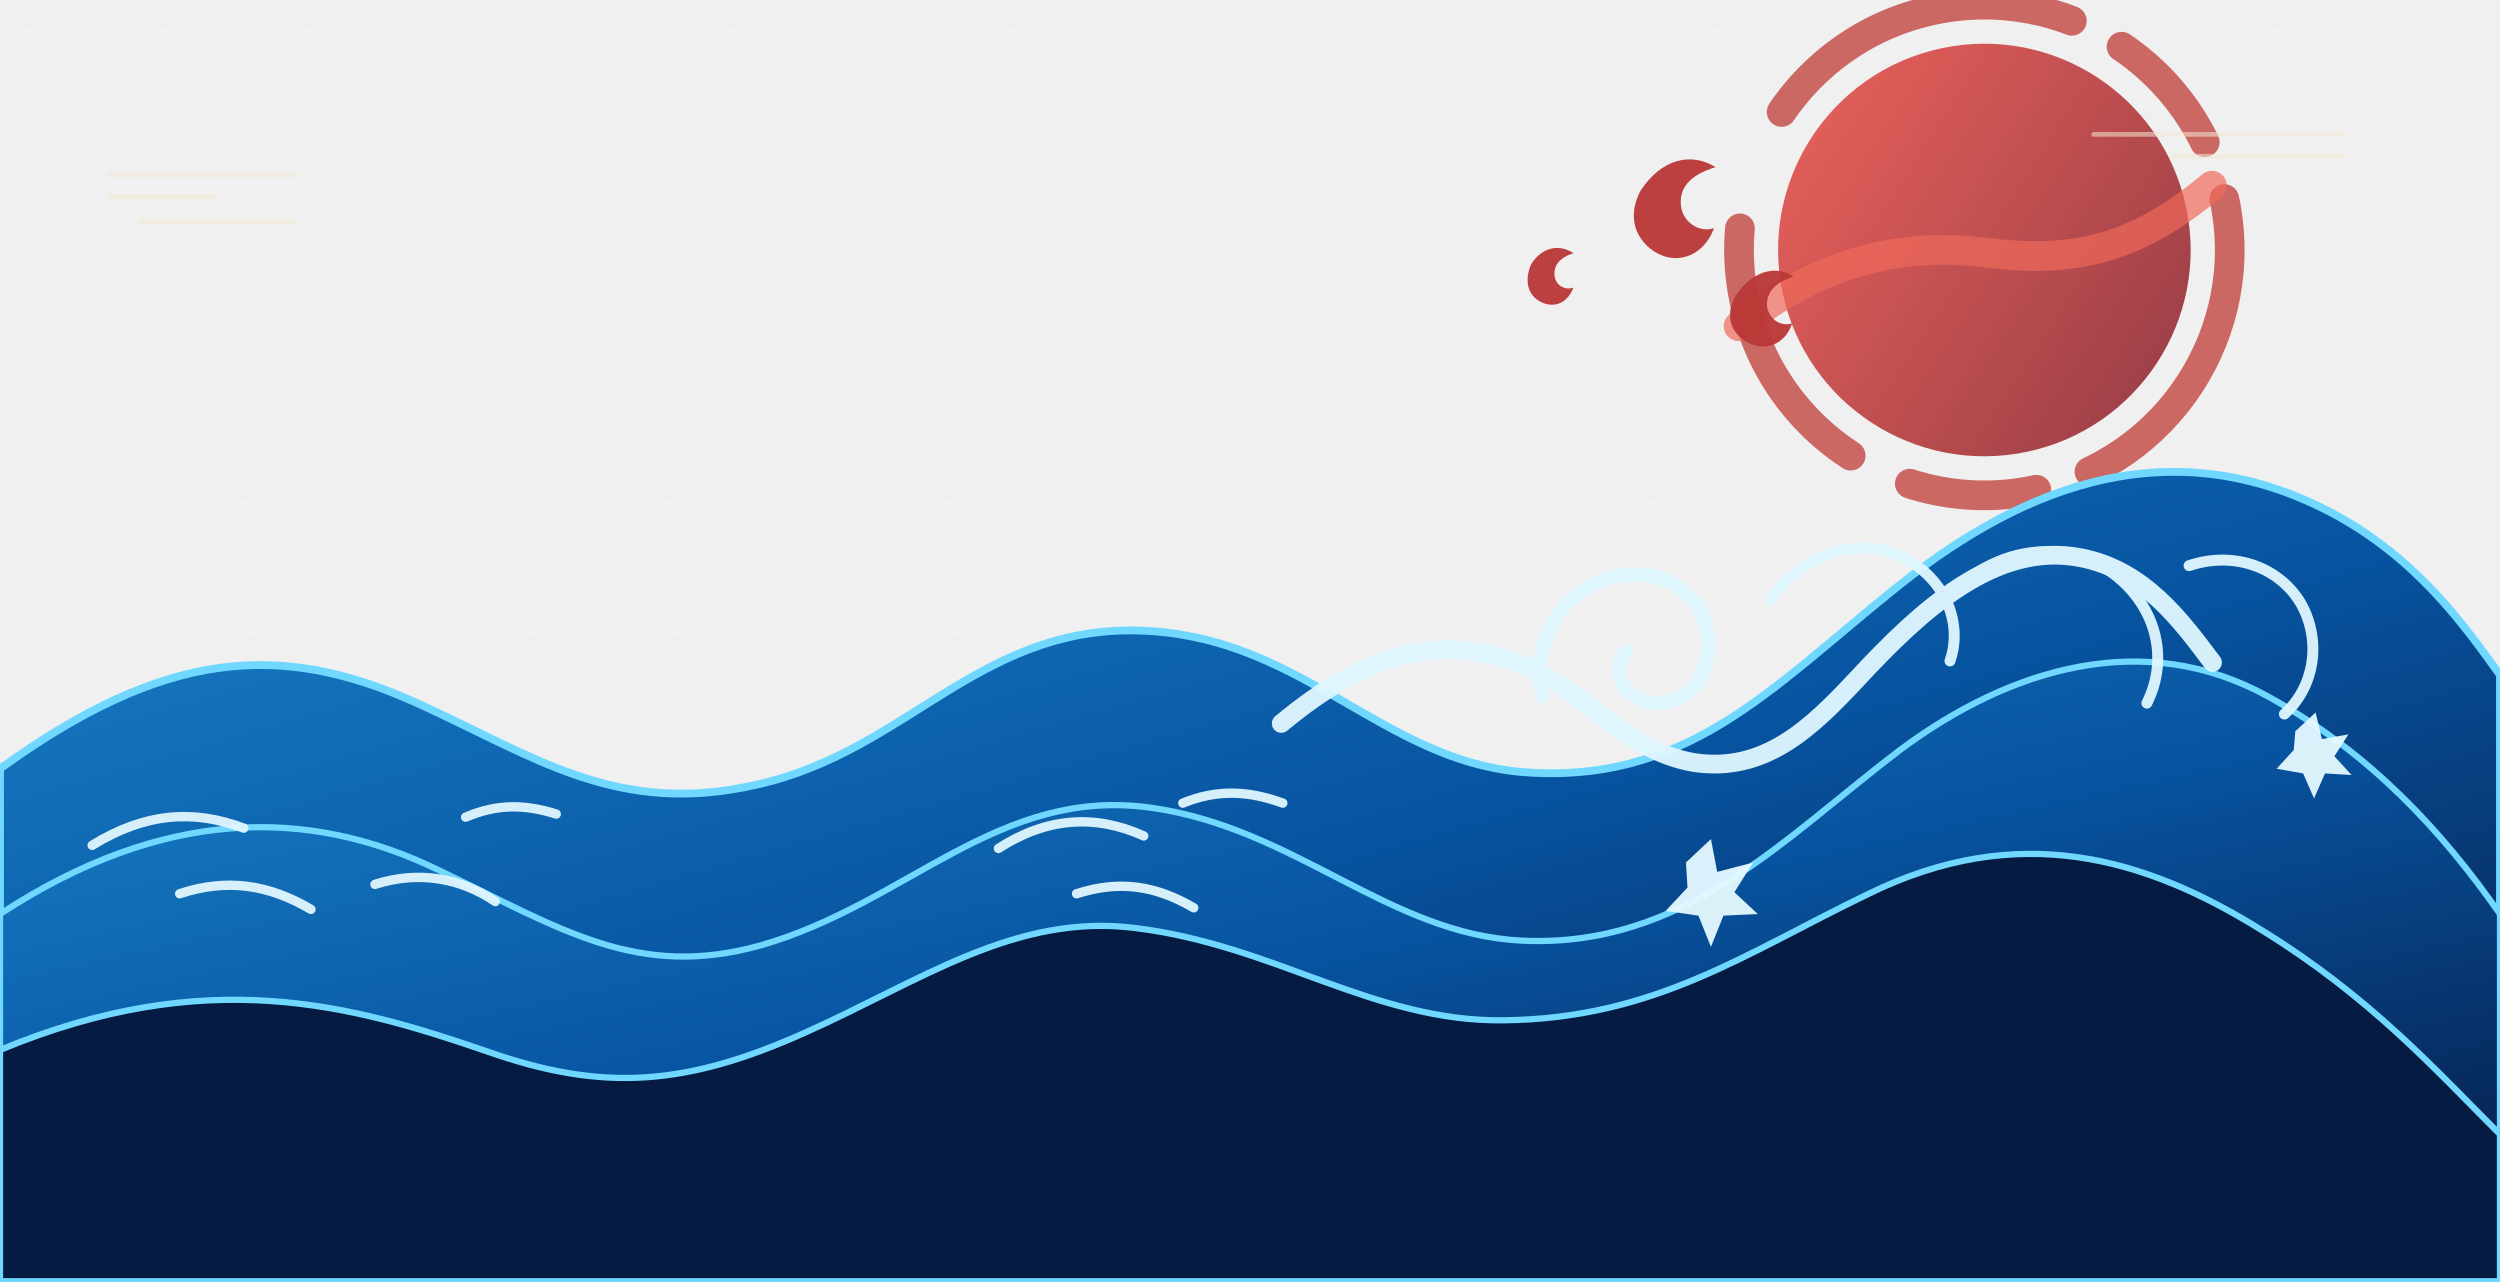
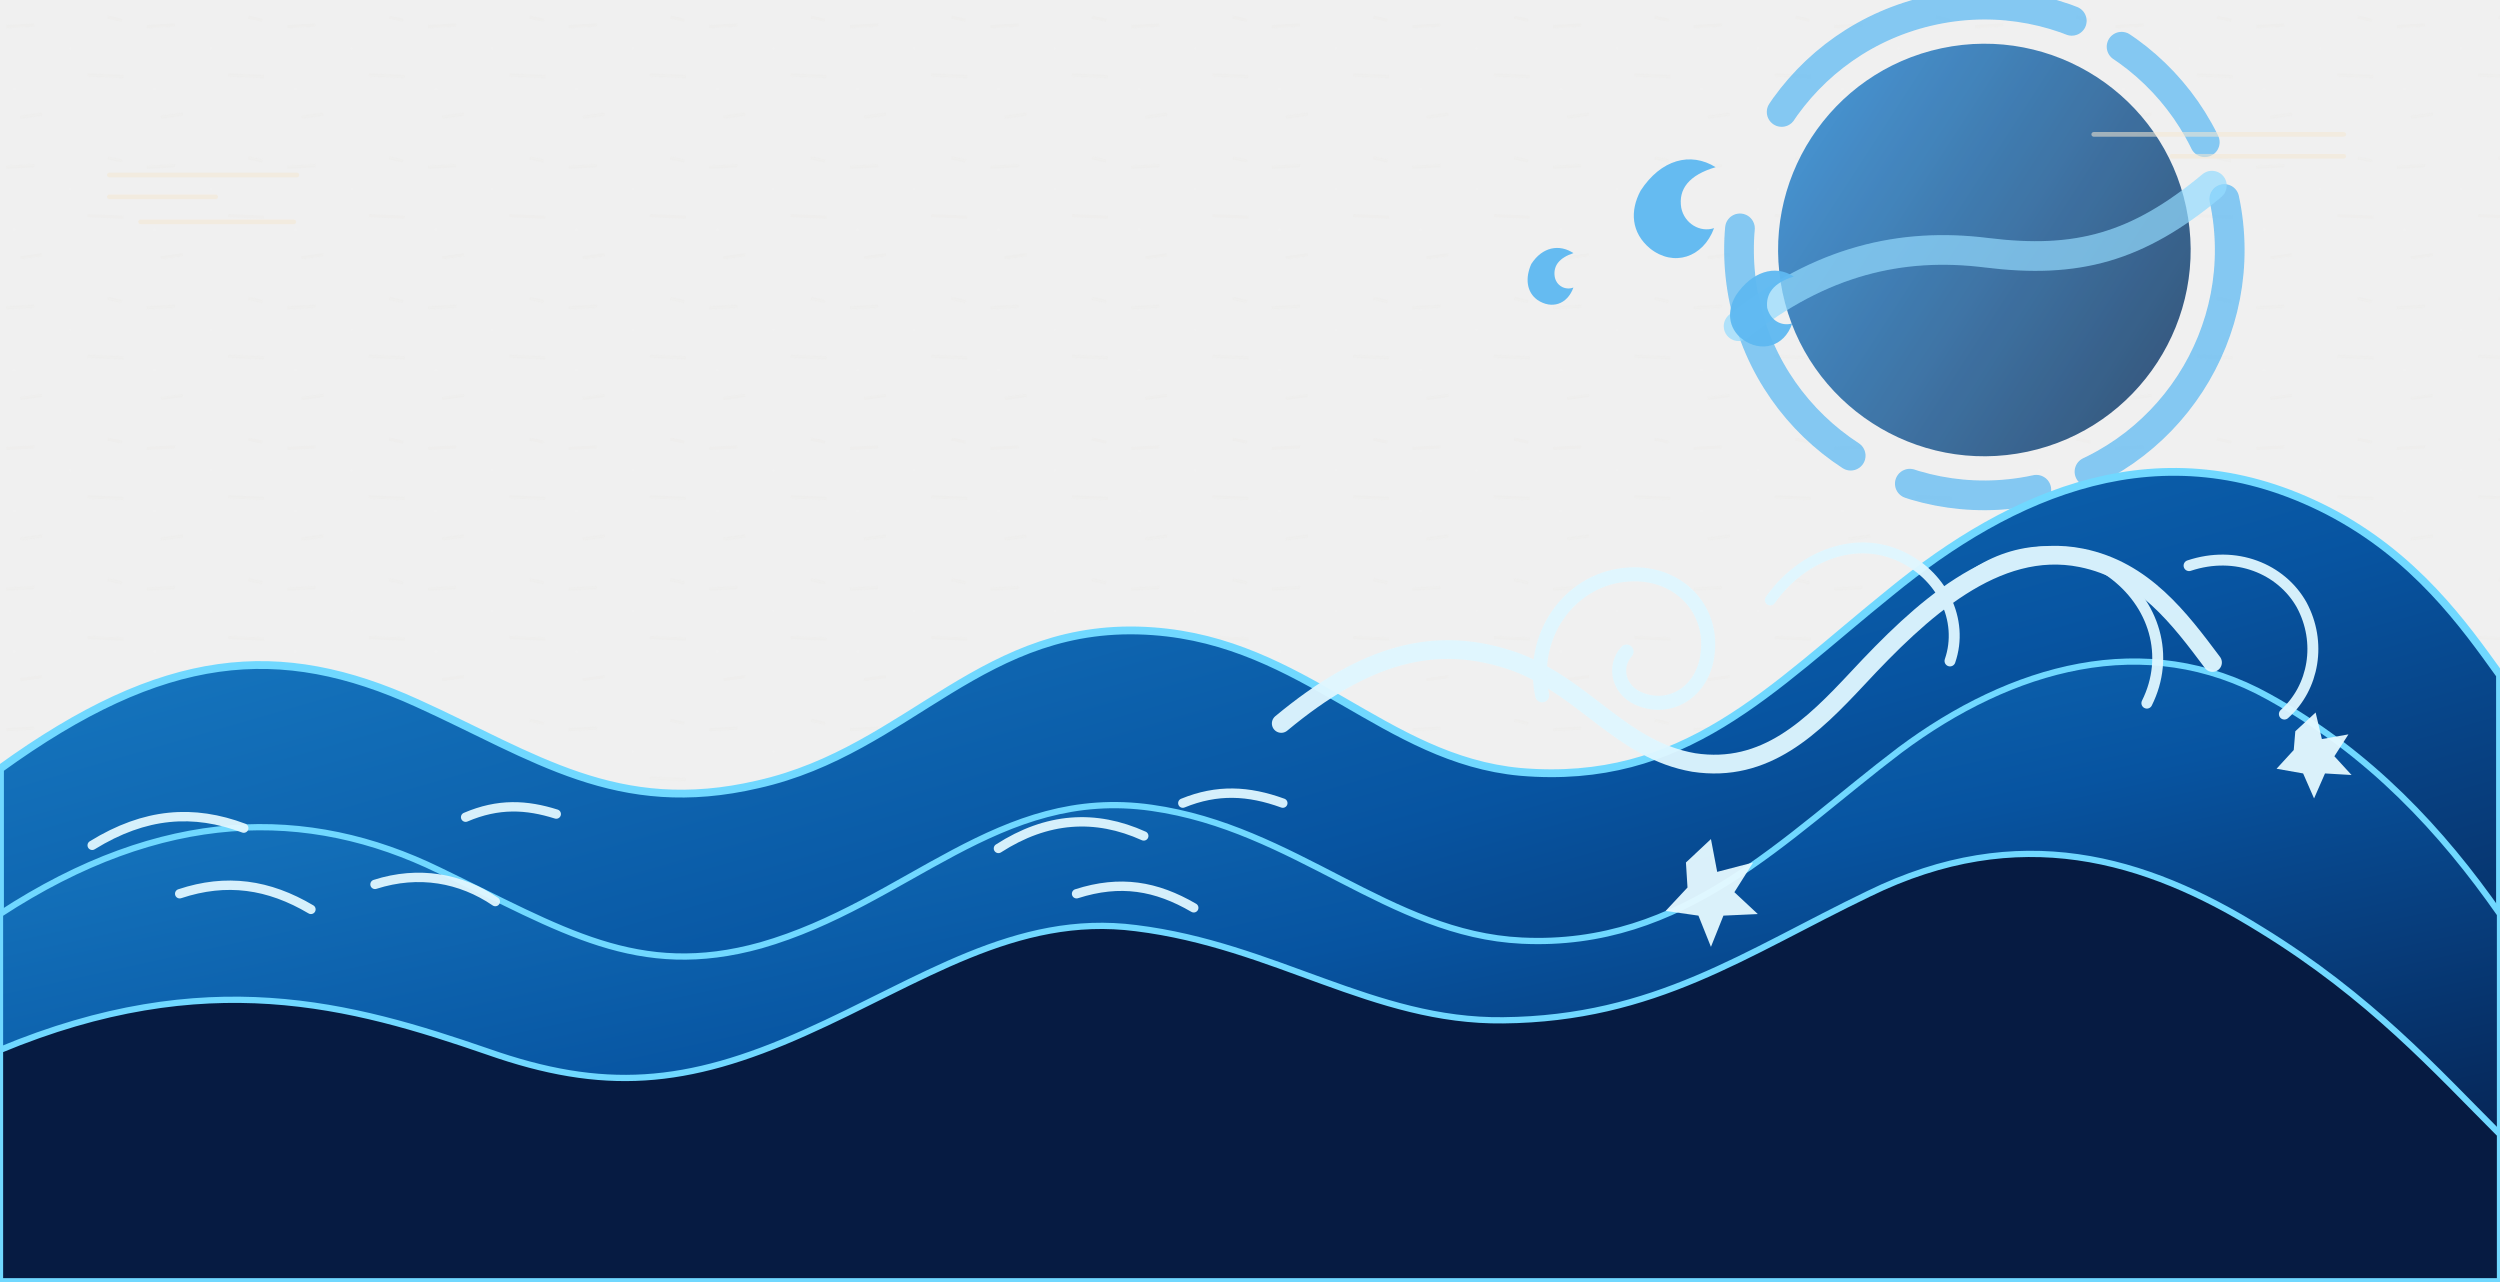
<svg xmlns="http://www.w3.org/2000/svg" viewBox="0 0 1600 820" fill="none">
  <defs>
    <linearGradient id="water" x1="0" y1="0" x2="0.9" y2="1">
      <stop stop-color="#1b82c9" />
      <stop offset=".52" stop-color="#0754a1" />
      <stop offset="1" stop-color="#061c47" />
    </linearGradient>
    <linearGradient id="red" x1="0" y1="0" x2="1" y2="1">
-       <stop stop-color="#ed433a" />
-       <stop offset="1" stop-color="#7d111d" />
+       <stop stop-color="#2388d8" />
+       <stop offset="1" stop-color="#082b56" />
    </linearGradient>
    <pattern id="check" width="64" height="64" patternUnits="userSpaceOnUse">
      <rect width="64" height="64" fill="#132e26" />
      <rect width="32" height="32" fill="#24513a" />
      <rect x="32" y="32" width="32" height="32" fill="#24513a" />
      <path d="M32 0V64M0 32H64" stroke="#07140f" stroke-width="4" opacity=".8" />
    </pattern>
    <pattern id="paper" width="90" height="90" patternUnits="userSpaceOnUse">
      <path d="M4 17l18-1M56 48l23 1M13 75l14-2M69 11l9 2" stroke="#d1c4a6" stroke-opacity=".1" stroke-width="2" />
      <circle cx="45" cy="31" r="1" fill="#fff" fill-opacity=".13" />
      <circle cx="9" cy="57" r="1.4" fill="#fff" fill-opacity=".1" />
    </pattern>
  </defs>
  <rect width="1600" height="820" fill="url(#paper)" opacity=".34" />
  <g opacity=".92" transform="translate(1270 160) rotate(-12)">
    <circle r="132" fill="url(#red)" opacity=".88" />
-     <circle r="157" stroke="#bc322b" stroke-width="19" stroke-linecap="round" stroke-dasharray="210 36 82 42 170 80" opacity=".78" />
-     <path d="M-164 15c60-30 113-31 165-13 55 19 95 17 150-12" stroke="#ef5e4d" stroke-width="19" stroke-linecap="round" opacity=".7" />
+     <circle r="157" stroke="#58b7f2" stroke-width="19" stroke-linecap="round" stroke-dasharray="210 36 82 42 170 80" opacity=".78" />
+     <path d="M-164 15c60-30 113-31 165-13 55 19 95 17 150-12" stroke="#8bd9ff" stroke-width="19" stroke-linecap="round" opacity=".7" />
  </g>
  <g transform="translate(1360 570) rotate(8)" opacity=".82">
    <rect width="260" height="260" rx="2" fill="url(#check)" />
    <path d="M0 26H260M0 234H260" stroke="#e7d8ba" stroke-width="5" opacity=".38" />
  </g>
  <g fill="url(#water)" stroke="#70d8ff" stroke-linejoin="round">
    <path d="M0 492c105-76 179-82 267-42 75 34 128 73 218 52 98-22 144-106 253-98 97 7 148 82 235 90 105 9 160-53 237-115 77-63 173-107 280-52 56 29 87 73 110 105v388H0Z" stroke-width="5" />
    <path d="M0 585c104-68 197-69 281-28 79 38 127 70 206 48 94-27 152-102 250-88 92 13 152 81 237 85 104 5 168-66 242-122 71-53 157-78 236-34 65 36 111 86 148 139v235H0Z" stroke-width="4" />
    <path d="M0 672c132-55 225-29 312 1 74 26 127 22 203-12 74-33 135-77 212-67 89 11 152 60 235 59 97-1 155-43 234-81 96-47 177-23 251 23 70 43 112 90 153 131v94H0Z" fill="#061b42" stroke-width="4" />
  </g>
  <g stroke="#e0f7ff" stroke-linecap="round" stroke-linejoin="round" opacity=".95">
    <path d="M820 463c53-44 99-58 151-39 44 17 67 56 113 64 46 7 76-23 105-54 40-43 88-88 143-77 40 8 63 39 84 67" stroke-width="12" />
    <path d="M987 445c-8-38 17-73 52-77 33-4 57 20 54 49-2 24-22 38-42 31-15-5-19-21-10-31" stroke-width="9" />
    <path d="M1133 384c19-27 52-41 81-29 29 12 43 42 34 68" stroke-width="7" />
    <path d="M1263 368c28-19 62-20 88-2 28 20 38 54 23 84" stroke-width="7" />
    <path d="M1401 362c30-10 59 2 72 25 13 24 8 53-11 70" stroke-width="7" />
    <path d="M59 541c34-21 65-23 97-11m-41 42c30-10 57-6 84 10m41-16c28-9 55-4 77 11m-19-54c21-9 39-8 58-2" stroke-width="6" />
    <path d="M639 543c31-20 62-22 93-8m-43 37c28-9 51-5 75 9m-7-67c22-9 42-8 64 0" stroke-width="6" />
    <path d="M1079 552l16-15 4 21 23-6-12 19 15 14-22 1-8 20-8-20-21-3 14-15Z" fill="#e5f9ff" stroke="none" />
    <path d="M1469 468l13-12 4 17 17-3-9 14 11 12-17-1-7 16-7-16-17-3 11-12Z" fill="#e5f9ff" stroke="none" />
  </g>
-   <g fill="#b93837" opacity=".95">
+   <g fill="#5eb9f1" opacity=".95">
    <path d="M1050 122c13-20 32-25 48-15-17 5-24 14-22 26 2 10 12 16 21 13-7 19-26 25-41 13-12-10-13-24-6-37Z" />
    <path d="M1111 189c10-15 25-20 37-12-13 4-18 11-17 20 2 8 9 12 16 10-5 15-20 19-32 10-9-7-10-18-4-28Z" />
    <path d="M980 169c7-11 18-13 27-7-9 3-13 8-12 15 1 6 7 9 12 7-4 11-14 14-23 8-7-5-8-14-4-23Z" />
  </g>
  <g opacity=".55" stroke="#f4e8d2" stroke-width="3" stroke-linecap="round">
    <path d="M70 112h120M70 126h68M90 142h98" />
    <path d="M1340 86h160M1390 100h110" />
  </g>
</svg>
